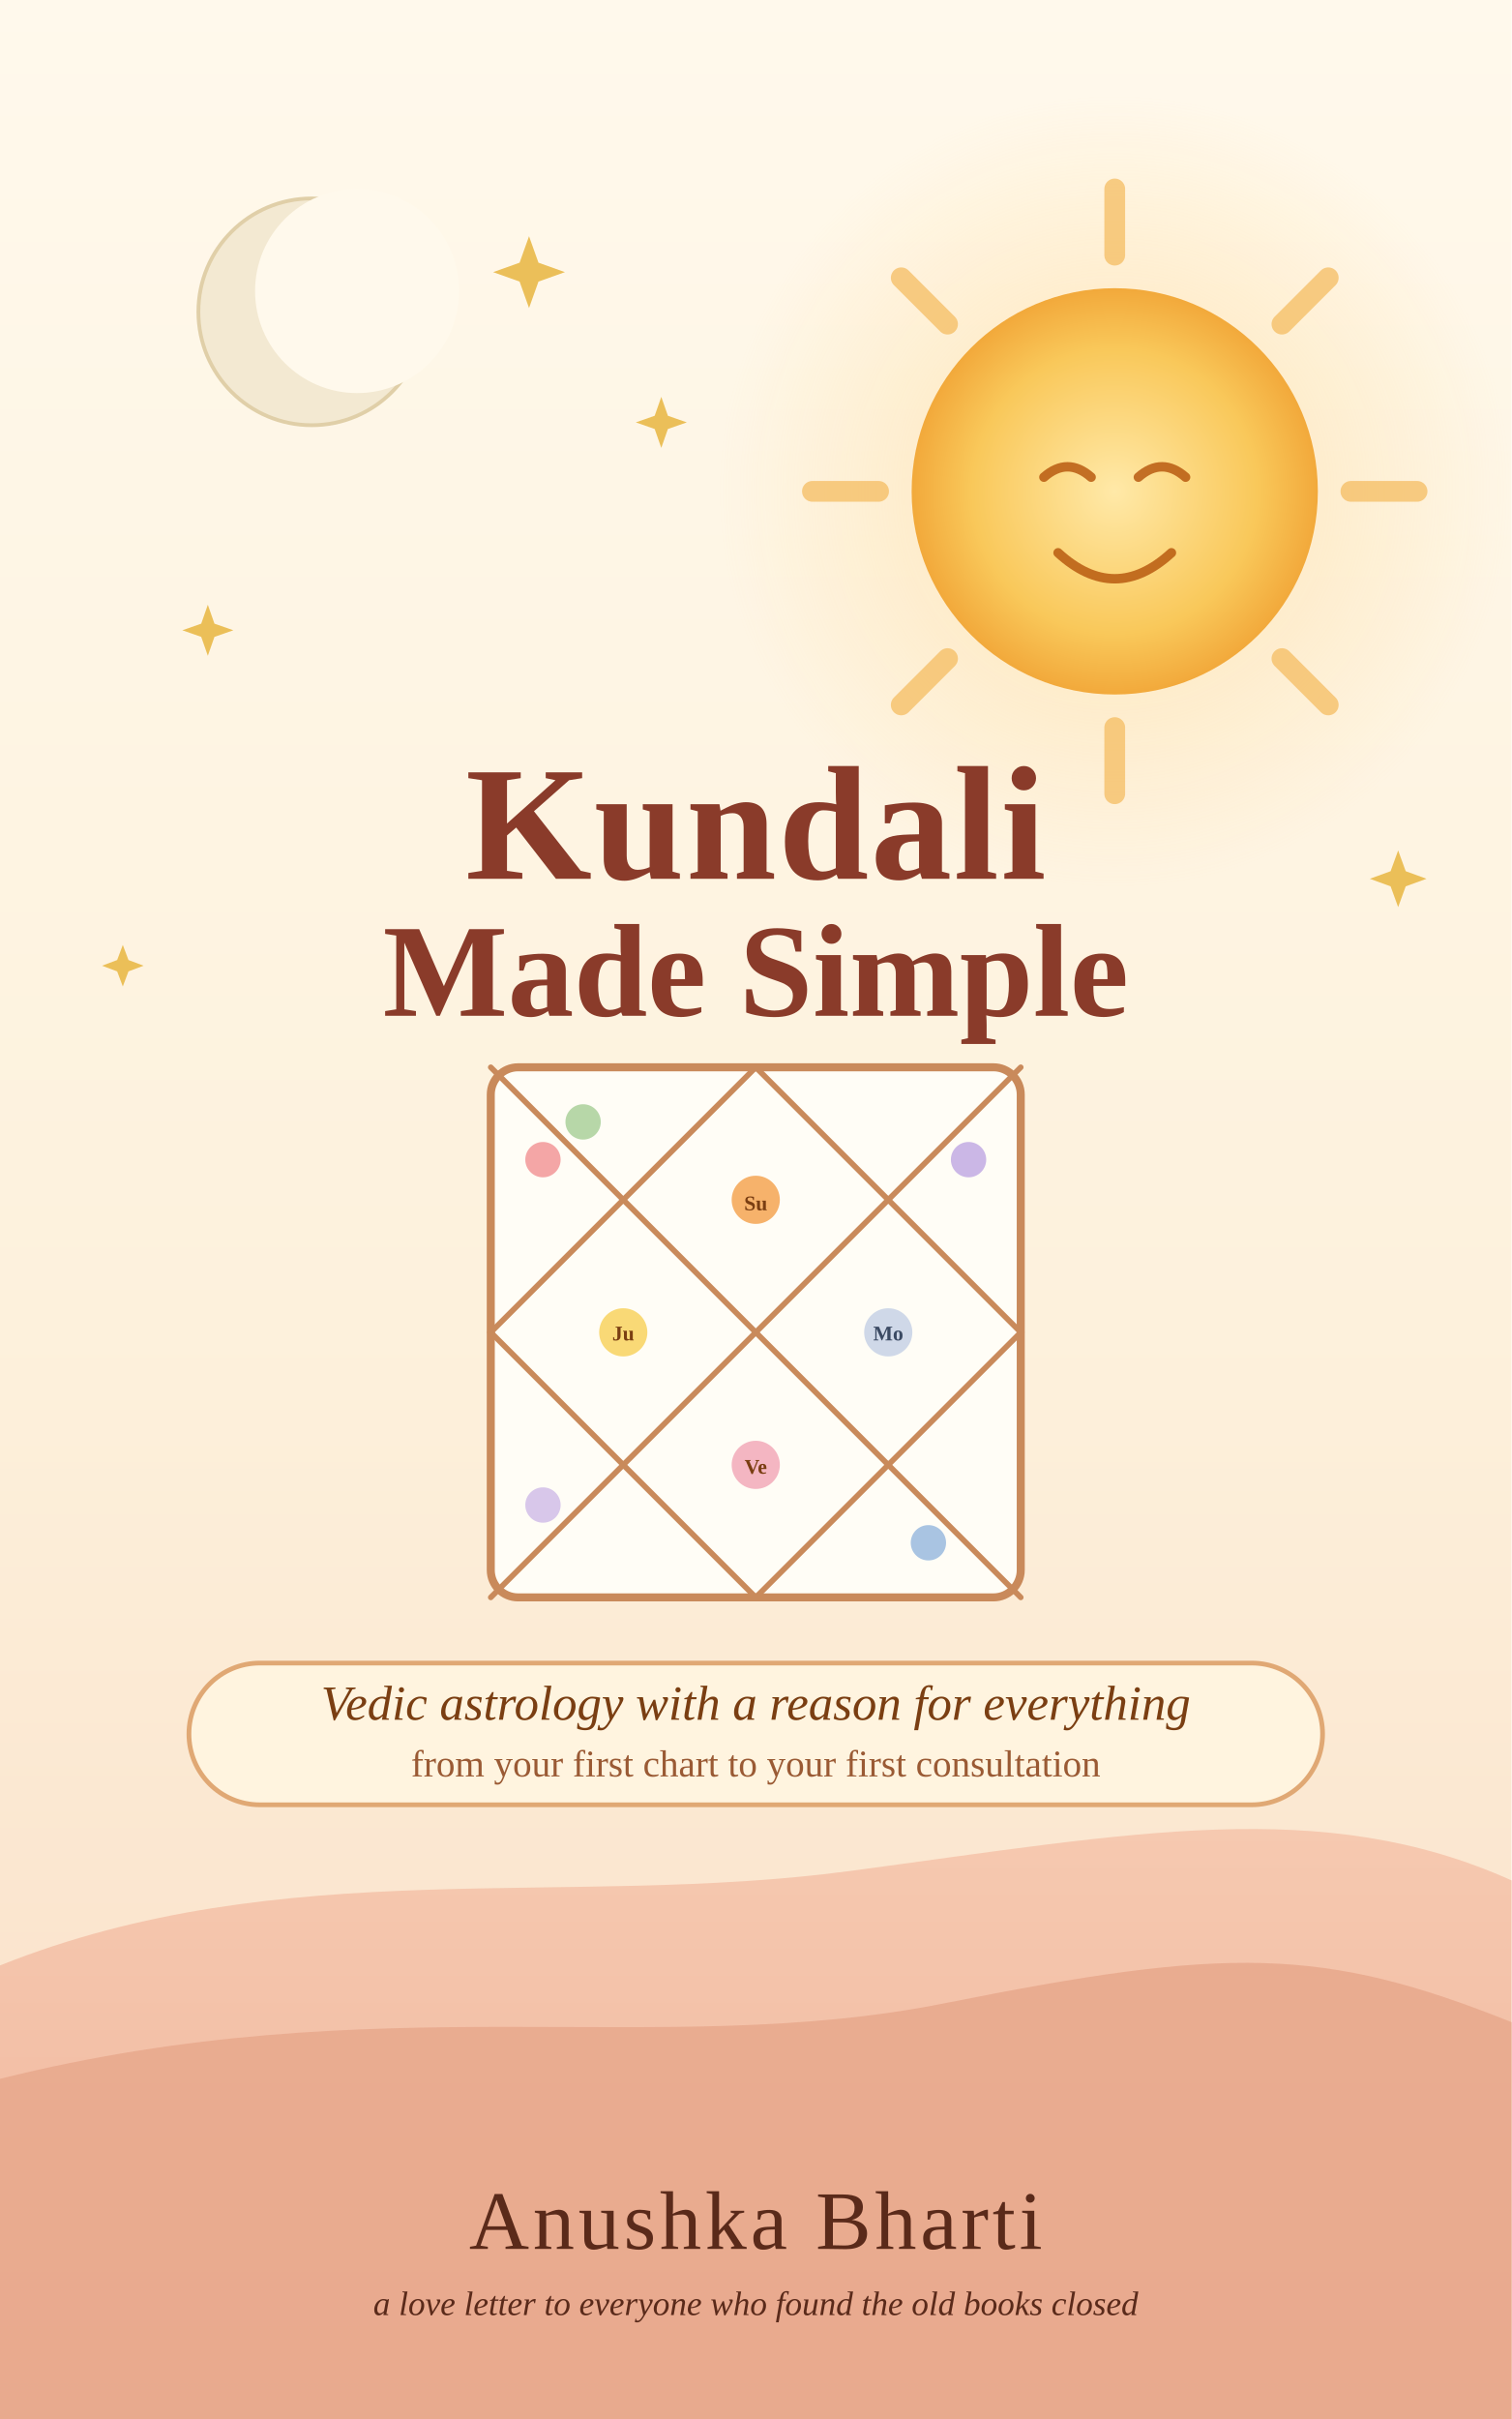
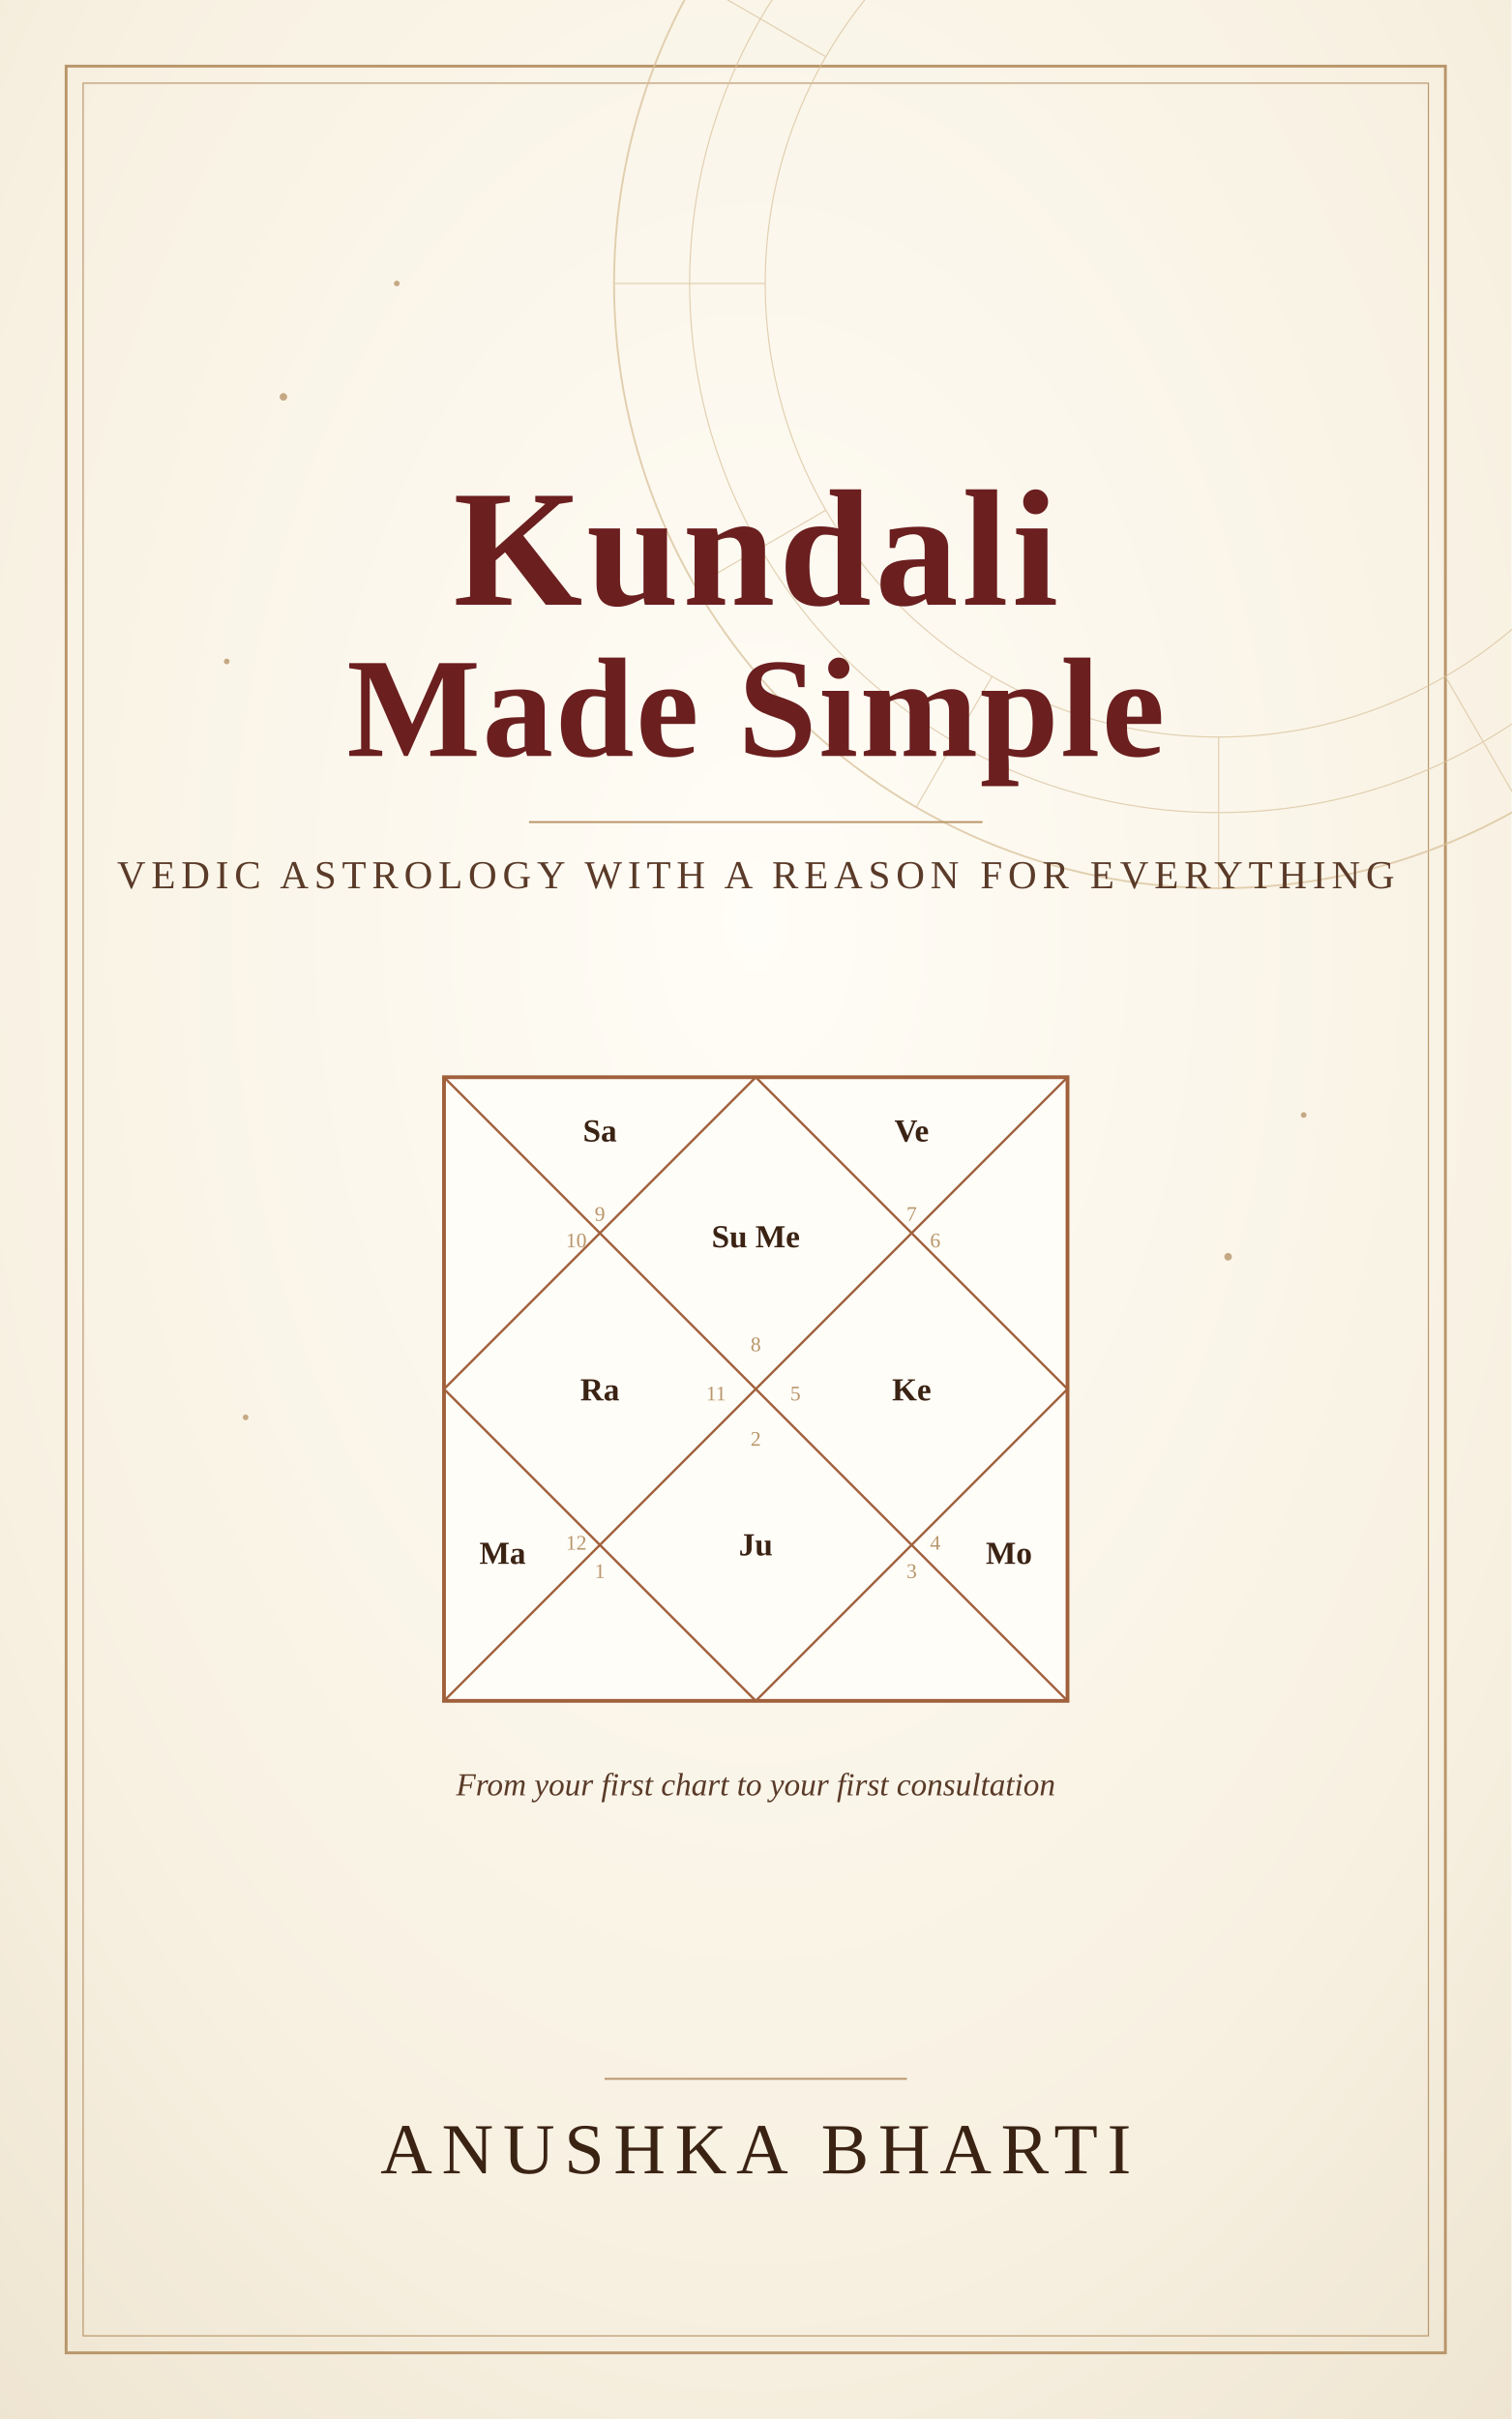
- <svg xmlns="http://www.w3.org/2000/svg" width="1600" height="2560" viewBox="0 0 1600 2560" font-family="Georgia, 'Times New Roman', serif">
+ <svg xmlns="http://www.w3.org/2000/svg" width="1600" height="2560" viewBox="0 0 1600 2560" font-family="'Liberation Serif', 'Times New Roman', Georgia, serif">
  <defs>
-     <linearGradient id="bg" x1="0" y1="0" x2="0" y2="1">
-       <stop offset="0" stop-color="#fff9ec" />
-       <stop offset="0.55" stop-color="#fdf1dc" />
-       <stop offset="1" stop-color="#f9dcc4" />
-     </linearGradient>
-     <radialGradient id="sun" cx="0.5" cy="0.5" r="0.5">
-       <stop offset="0" stop-color="#ffe9a8" />
-       <stop offset="0.7" stop-color="#f9c85a" />
-       <stop offset="1" stop-color="#f2a93b" />
+     <radialGradient id="bg" cx="0.5" cy="0.38" r="0.9">
+       <stop offset="0" stop-color="#fffdf7" />
+       <stop offset="0.6" stop-color="#f8f1e2" />
+       <stop offset="1" stop-color="#eadfca" />
    </radialGradient>
-     <radialGradient id="glow" cx="0.5" cy="0.5" r="0.5">
-       <stop offset="0" stop-color="#ffd58a" stop-opacity="0.55" />
-       <stop offset="1" stop-color="#ffd58a" stop-opacity="0" />
-     </radialGradient>
-     <linearGradient id="hill" x1="0" y1="0" x2="0" y2="1">
-       <stop offset="0" stop-color="#f6c9b0" />
-       <stop offset="1" stop-color="#eeb39a" />
-     </linearGradient>
  </defs>
  <rect width="1600" height="2560" fill="url(#bg)" />
-   <circle cx="1180" cy="520" r="420" fill="url(#glow)" />
-   <g stroke="#f4b95a" stroke-width="22" stroke-linecap="round" opacity="0.7">
-     <line x1="1180" y1="200" x2="1180" y2="270" />
-     <line x1="1180" y1="770" x2="1180" y2="840" />
-     <line x1="860" y1="520" x2="930" y2="520" />
-     <line x1="1430" y1="520" x2="1500" y2="520" />
-     <line x1="954" y1="294" x2="1003" y2="343" />
-     <line x1="1357" y1="697" x2="1406" y2="746" />
-     <line x1="1406" y1="294" x2="1357" y2="343" />
-     <line x1="1003" y1="697" x2="954" y2="746" />
+   <rect x="70" y="70" width="1460" height="2420" fill="none" stroke="#b8956a" stroke-width="3" />
+   <rect x="88" y="88" width="1424" height="2384" fill="none" stroke="#b8956a" stroke-width="1.2" />
+   <g transform="translate(1290,300)" stroke="#d8c19a" fill="none" opacity="0.75">
+     <circle r="640" stroke-width="2" />
+     <circle r="560" stroke-width="1.2" />
+     <circle r="480" stroke-width="1.2" />
+     <g stroke-width="1.2">
+       <line x1="0" y1="-640" x2="0" y2="-480" />
+       <line x1="0" y1="640" x2="0" y2="480" />
+       <line x1="-640" y1="0" x2="-480" y2="0" />
+       <line x1="640" y1="0" x2="480" y2="0" />
+       <line x1="-320" y1="-554" x2="-240" y2="-416" />
+       <line x1="320" y1="554" x2="240" y2="416" />
+       <line x1="-554" y1="-320" x2="-416" y2="-240" />
+       <line x1="554" y1="320" x2="416" y2="240" />
+       <line x1="320" y1="-554" x2="240" y2="-416" />
+       <line x1="-320" y1="554" x2="-240" y2="416" />
+       <line x1="554" y1="-320" x2="416" y2="-240" />
+       <line x1="-554" y1="320" x2="-416" y2="240" />
+     </g>
  </g>
-   <circle cx="1180" cy="520" r="215" fill="url(#sun)" />
-   <g stroke="#b45309" stroke-width="10" stroke-linecap="round" fill="none" opacity="0.8">
-     <path d="M1105 505 q25 -22 50 0" />
-     <path d="M1205 505 q25 -22 50 0" />
-     <path d="M1120 585 q60 55 120 0" />
+   <g fill="#b8956a" opacity="0.8">
+     <circle cx="300" cy="420" r="4" />
+     <circle cx="420" cy="300" r="3" />
+     <circle cx="240" cy="700" r="3" />
+     <circle cx="1380" cy="1180" r="3" />
+     <circle cx="1300" cy="1330" r="4" />
+     <circle cx="260" cy="1500" r="3" />
  </g>
-   <g transform="translate(330,330)">
-     <circle cx="0" cy="0" r="120" fill="#f3e9d2" stroke="#e0cfa8" stroke-width="4" />
-     <circle cx="48" cy="-22" r="108" fill="#fff9ec" />
-   </g>
-   <g fill="#e9b949" opacity="0.9">
-     <path d="M560 250 l10 28 28 10 -28 10 -10 28 -10 -28 -28 -10 28 -10z" />
-     <path d="M700 420 l7 20 20 7 -20 7 -7 20 -7 -20 -20 -7 20 -7z" />
-     <path d="M220 640 l7 20 20 7 -20 7 -7 20 -7 -20 -20 -7 20 -7z" />
-     <path d="M1480 900 l8 22 22 8 -22 8 -8 22 -8 -22 -22 -8 22 -8z" />
-     <path d="M130 1000 l6 16 16 6 -16 6 -6 16 -6 -16 -16 -6 16 -6z" />
-   </g>
-   <path d="M0 2080 C 300 1960, 600 2020, 900 1980 S 1400 1900, 1600 1990 L1600 2560 L0 2560 Z" fill="url(#hill)" />
-   <path d="M0 2200 C 400 2100, 700 2180, 1000 2120 S 1400 2060, 1600 2140 L1600 2560 L0 2560 Z" fill="#e8a88c" opacity="0.85" />
-   <g transform="translate(800,1410) scale(0.85)">
-     <rect x="-330" y="-330" width="660" height="660" rx="34" fill="#fffdf6" stroke="#c98a5b" stroke-width="10" />
-     <g stroke="#c98a5b" stroke-width="7" stroke-linecap="round" fill="none">
+   <text x="800" y="640" text-anchor="middle" font-size="176" font-weight="bold" fill="#6b1f1f" letter-spacing="4">Kundali</text>
+   <text x="800" y="800" text-anchor="middle" font-size="150" font-weight="bold" fill="#6b1f1f" letter-spacing="2">Made Simple</text>
+   <line x1="560" y1="870" x2="1040" y2="870" stroke="#b8956a" stroke-width="2" />
+   <text x="800" y="940" text-anchor="middle" font-size="42" fill="#5a3a28" letter-spacing="6">VEDIC ASTROLOGY WITH A REASON FOR EVERYTHING</text>
+   <g transform="translate(800,1470)">
+     <rect x="-330" y="-330" width="660" height="660" fill="#fffdf8" stroke="#a0603c" stroke-width="4" />
+     <g stroke="#a0603c" stroke-width="2.5" fill="none">
      <line x1="-330" y1="-330" x2="330" y2="330" />
      <line x1="330" y1="-330" x2="-330" y2="330" />
      <path d="M0 -330 L330 0 L0 330 L-330 0 Z" />
    </g>
-     <circle cx="0" cy="-165" r="30" fill="#f6b26b" />
-     <circle cx="-215" cy="-262" r="22" fill="#b7d7a8" />
-     <circle cx="-265" cy="-215" r="22" fill="#f4a6a6" />
-     <circle cx="-165" cy="0" r="30" fill="#f9d976" />
-     <circle cx="0" cy="165" r="30" fill="#f4b6c2" />
-     <circle cx="165" cy="0" r="30" fill="#cfd8e8" />
-     <circle cx="215" cy="262" r="22" fill="#a9c4e2" />
-     <circle cx="265" cy="-215" r="22" fill="#cbb7e6" />
-     <circle cx="-265" cy="215" r="22" fill="#d8c7ea" />
-     <text x="0" y="-152" text-anchor="middle" font-size="26" font-weight="bold" fill="#7a3e12">Su</text>
-     <text x="-165" y="10" text-anchor="middle" font-size="26" font-weight="bold" fill="#7a3e12">Ju</text>
-     <text x="0" y="176" text-anchor="middle" font-size="26" font-weight="bold" fill="#7a3e12">Ve</text>
-     <text x="165" y="10" text-anchor="middle" font-size="26" font-weight="bold" fill="#3b4a63">Mo</text>
+     <g font-size="34" fill="#3b2314" text-anchor="middle" font-weight="bold">
+       <text x="0" y="-150">Su  Me</text>
+       <text x="-165" y="12">Ra</text>
+       <text x="165" y="12">Ke</text>
+       <text x="0" y="176">Ju</text>
+       <text x="-165" y="-262">Sa</text>
+       <text x="-268" y="185">Ma</text>
+       <text x="165" y="-262">Ve</text>
+       <text x="268" y="185">Mo</text>
+     </g>
+     <g font-size="22" fill="#b8956a" text-anchor="middle">
+       <text x="0" y="-40">8</text>
+       <text x="-42" y="12">11</text>
+       <text x="42" y="12">5</text>
+       <text x="0" y="60">2</text>
+       <text x="-165" y="-178">9</text>
+       <text x="-190" y="-150">10</text>
+       <text x="190" y="-150">6</text>
+       <text x="165" y="-178">7</text>
+       <text x="-190" y="170">12</text>
+       <text x="-165" y="200">1</text>
+       <text x="165" y="200">3</text>
+       <text x="190" y="170">4</text>
+     </g>
  </g>
-   <text x="800" y="930" text-anchor="middle" font-size="172" font-weight="bold" fill="#8a3b2a" letter-spacing="2">Kundali</text>
-   <text x="800" y="1075" text-anchor="middle" font-size="140" font-weight="bold" fill="#8a3b2a">Made Simple</text>
-   <rect x="200" y="1760" width="1200" height="150" rx="75" fill="#fff4df" stroke="#e0a874" stroke-width="5" />
-   <text x="800" y="1820" text-anchor="middle" font-size="52" font-style="italic" fill="#7a3e12">Vedic astrology with a reason for everything</text>
-   <text x="800" y="1880" text-anchor="middle" font-size="40" fill="#9a5a34">from your first chart to your first consultation</text>
-   <text x="800" y="2380" text-anchor="middle" font-size="88" fill="#5a2a1a" letter-spacing="4">Anushka Bharti</text>
-   <text x="800" y="2450" text-anchor="middle" font-size="36" fill="#5a2a1a" font-style="italic">a love letter to everyone who found the old books closed</text>
+   <text x="800" y="1900" text-anchor="middle" font-size="34" font-style="italic" fill="#5a3a28">From your first chart to your first consultation</text>
+   <line x1="640" y1="2200" x2="960" y2="2200" stroke="#b8956a" stroke-width="2" />
+   <text x="800" y="2300" text-anchor="middle" font-size="76" fill="#3b2314" letter-spacing="10">ANUSHKA BHARTI</text>
</svg>
